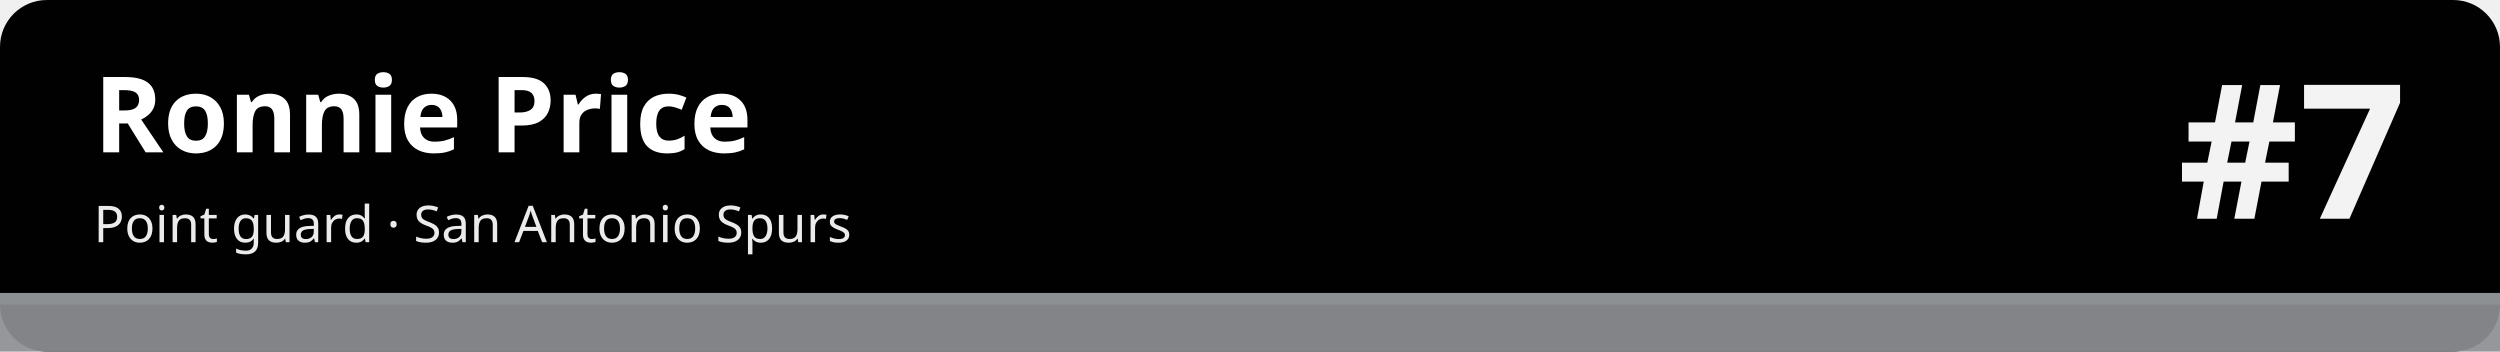
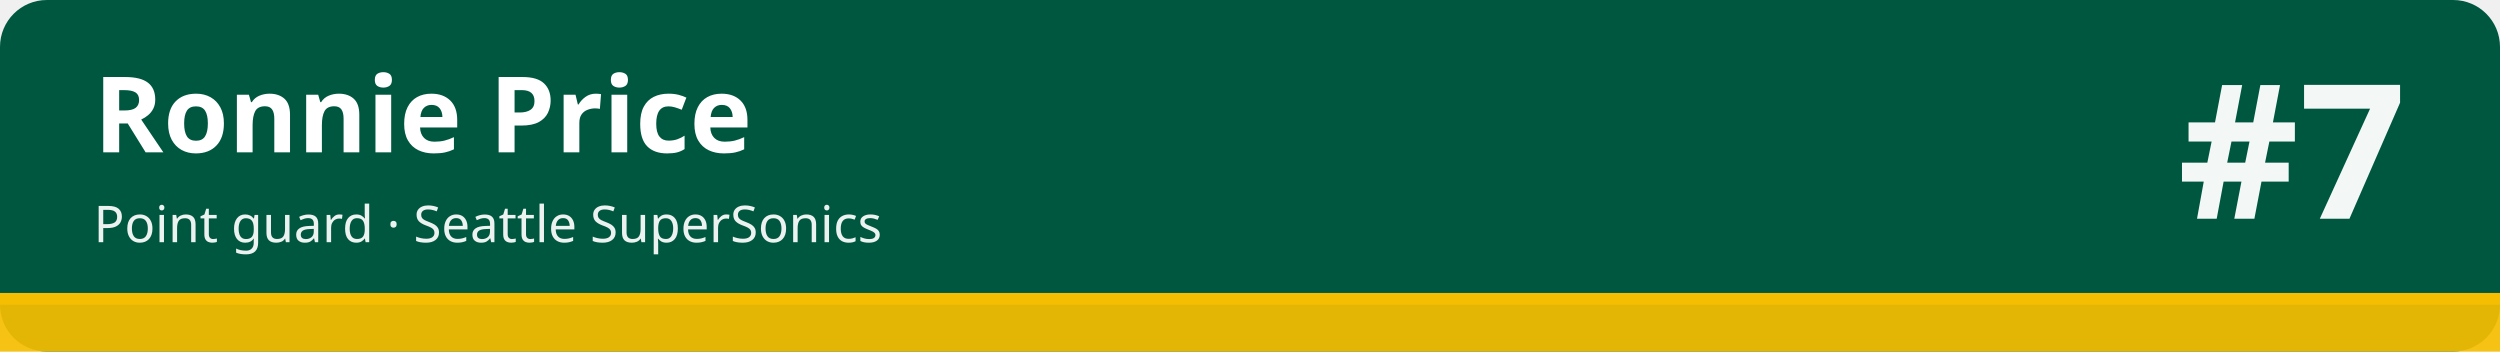
<svg xmlns="http://www.w3.org/2000/svg" width="1280" height="180" viewBox="0 0 1280 180" role="img" aria-labelledby="t d">
-   <rect width="1280" height="180" rx="24" fill="#010101" />
-   <rect x="0" y="150" width="1280" height="30" fill="#8d9093" fill-opacity=".92" />
-   <rect x="0" y="150" width="1280" height="6" fill="#8d9093" />
+   <rect width="1280" height="180" rx="24" fill="#00573f" />
+   <rect x="0" y="150" width="1280" height="30" fill="#f6be00" fill-opacity=".92" />
+   <rect x="0" y="150" width="1280" height="6" fill="#f6be00" />
  <text x="48" y="78" font-family="sans-serif" font-size="54" font-weight="700" fill="#ffffff">Ronnie Price</text>
-   <text x="48" y="124" font-family="sans-serif" font-size="26" fill="#ffffff" fill-opacity=".92">Point guard · San Antonio Spurs</text>
+   <text x="48" y="124" font-family="sans-serif" font-size="26" fill="#ffffff" fill-opacity=".92">Point guard · Seattle SuperSonics</text>
  <text x="1232" y="112" font-family="sans-serif" font-size="96" font-weight="800" fill="#ffffff" fill-opacity=".95" text-anchor="end">#7</text>
</svg>
